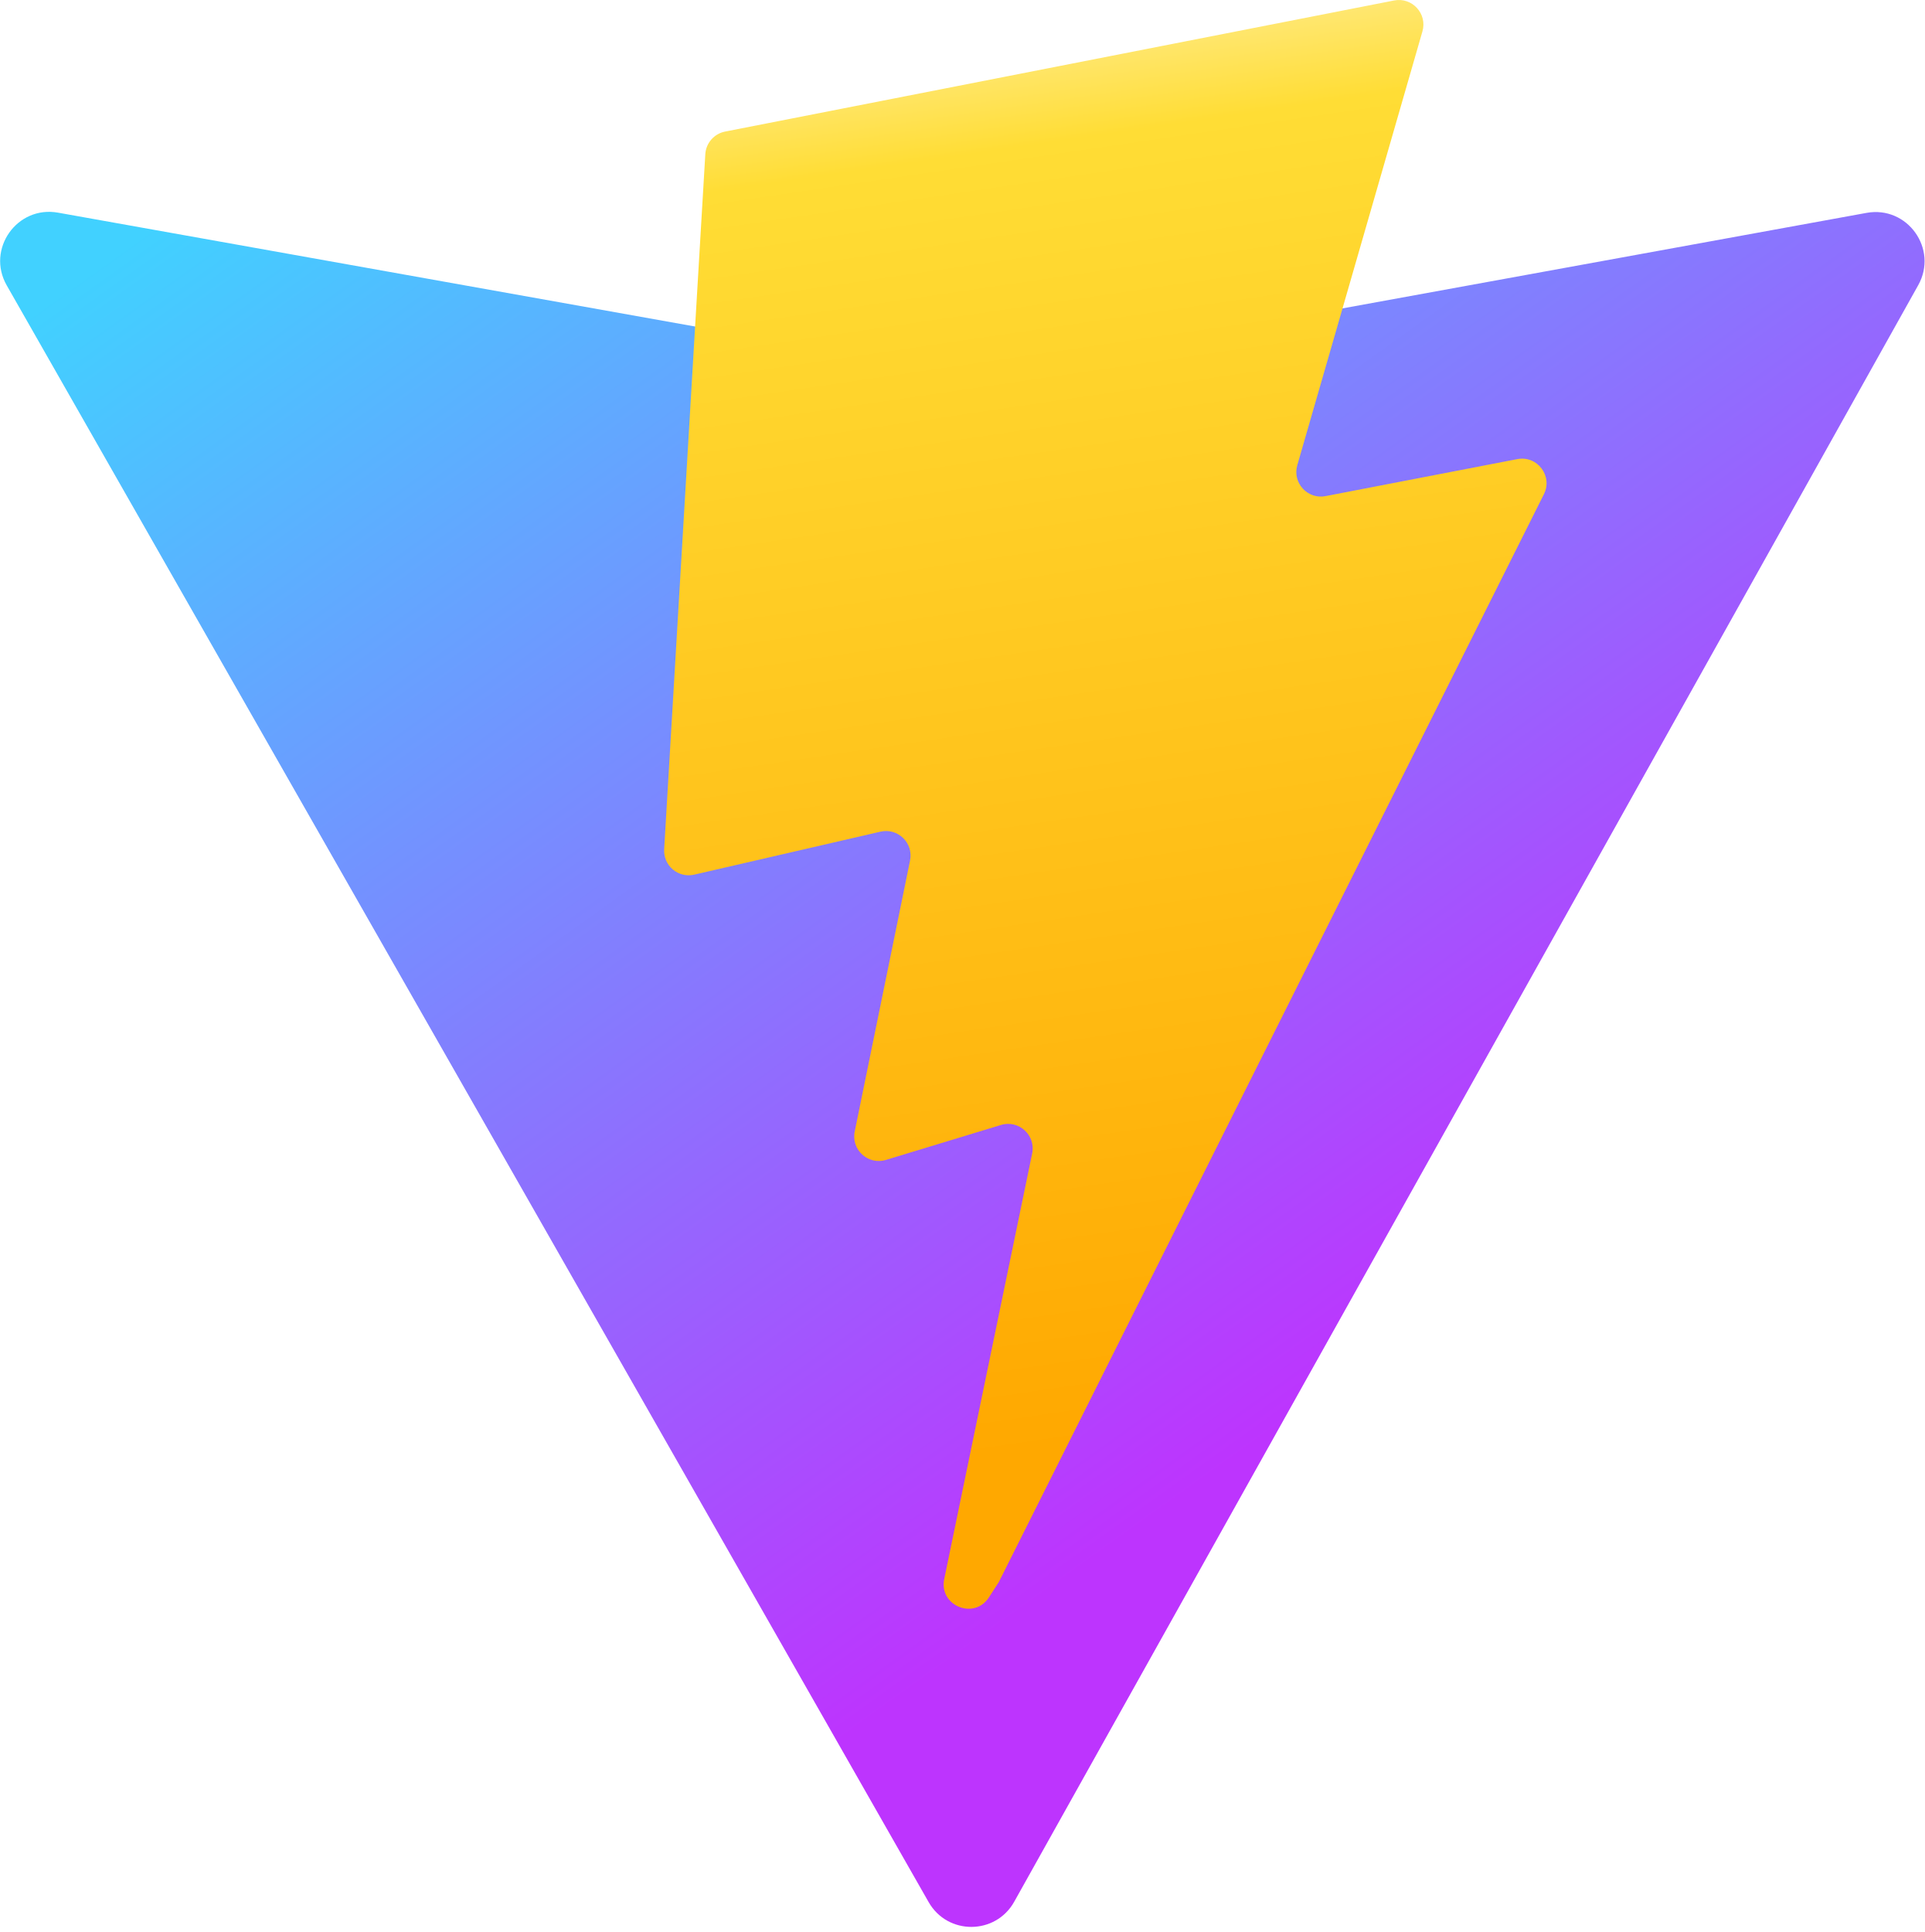
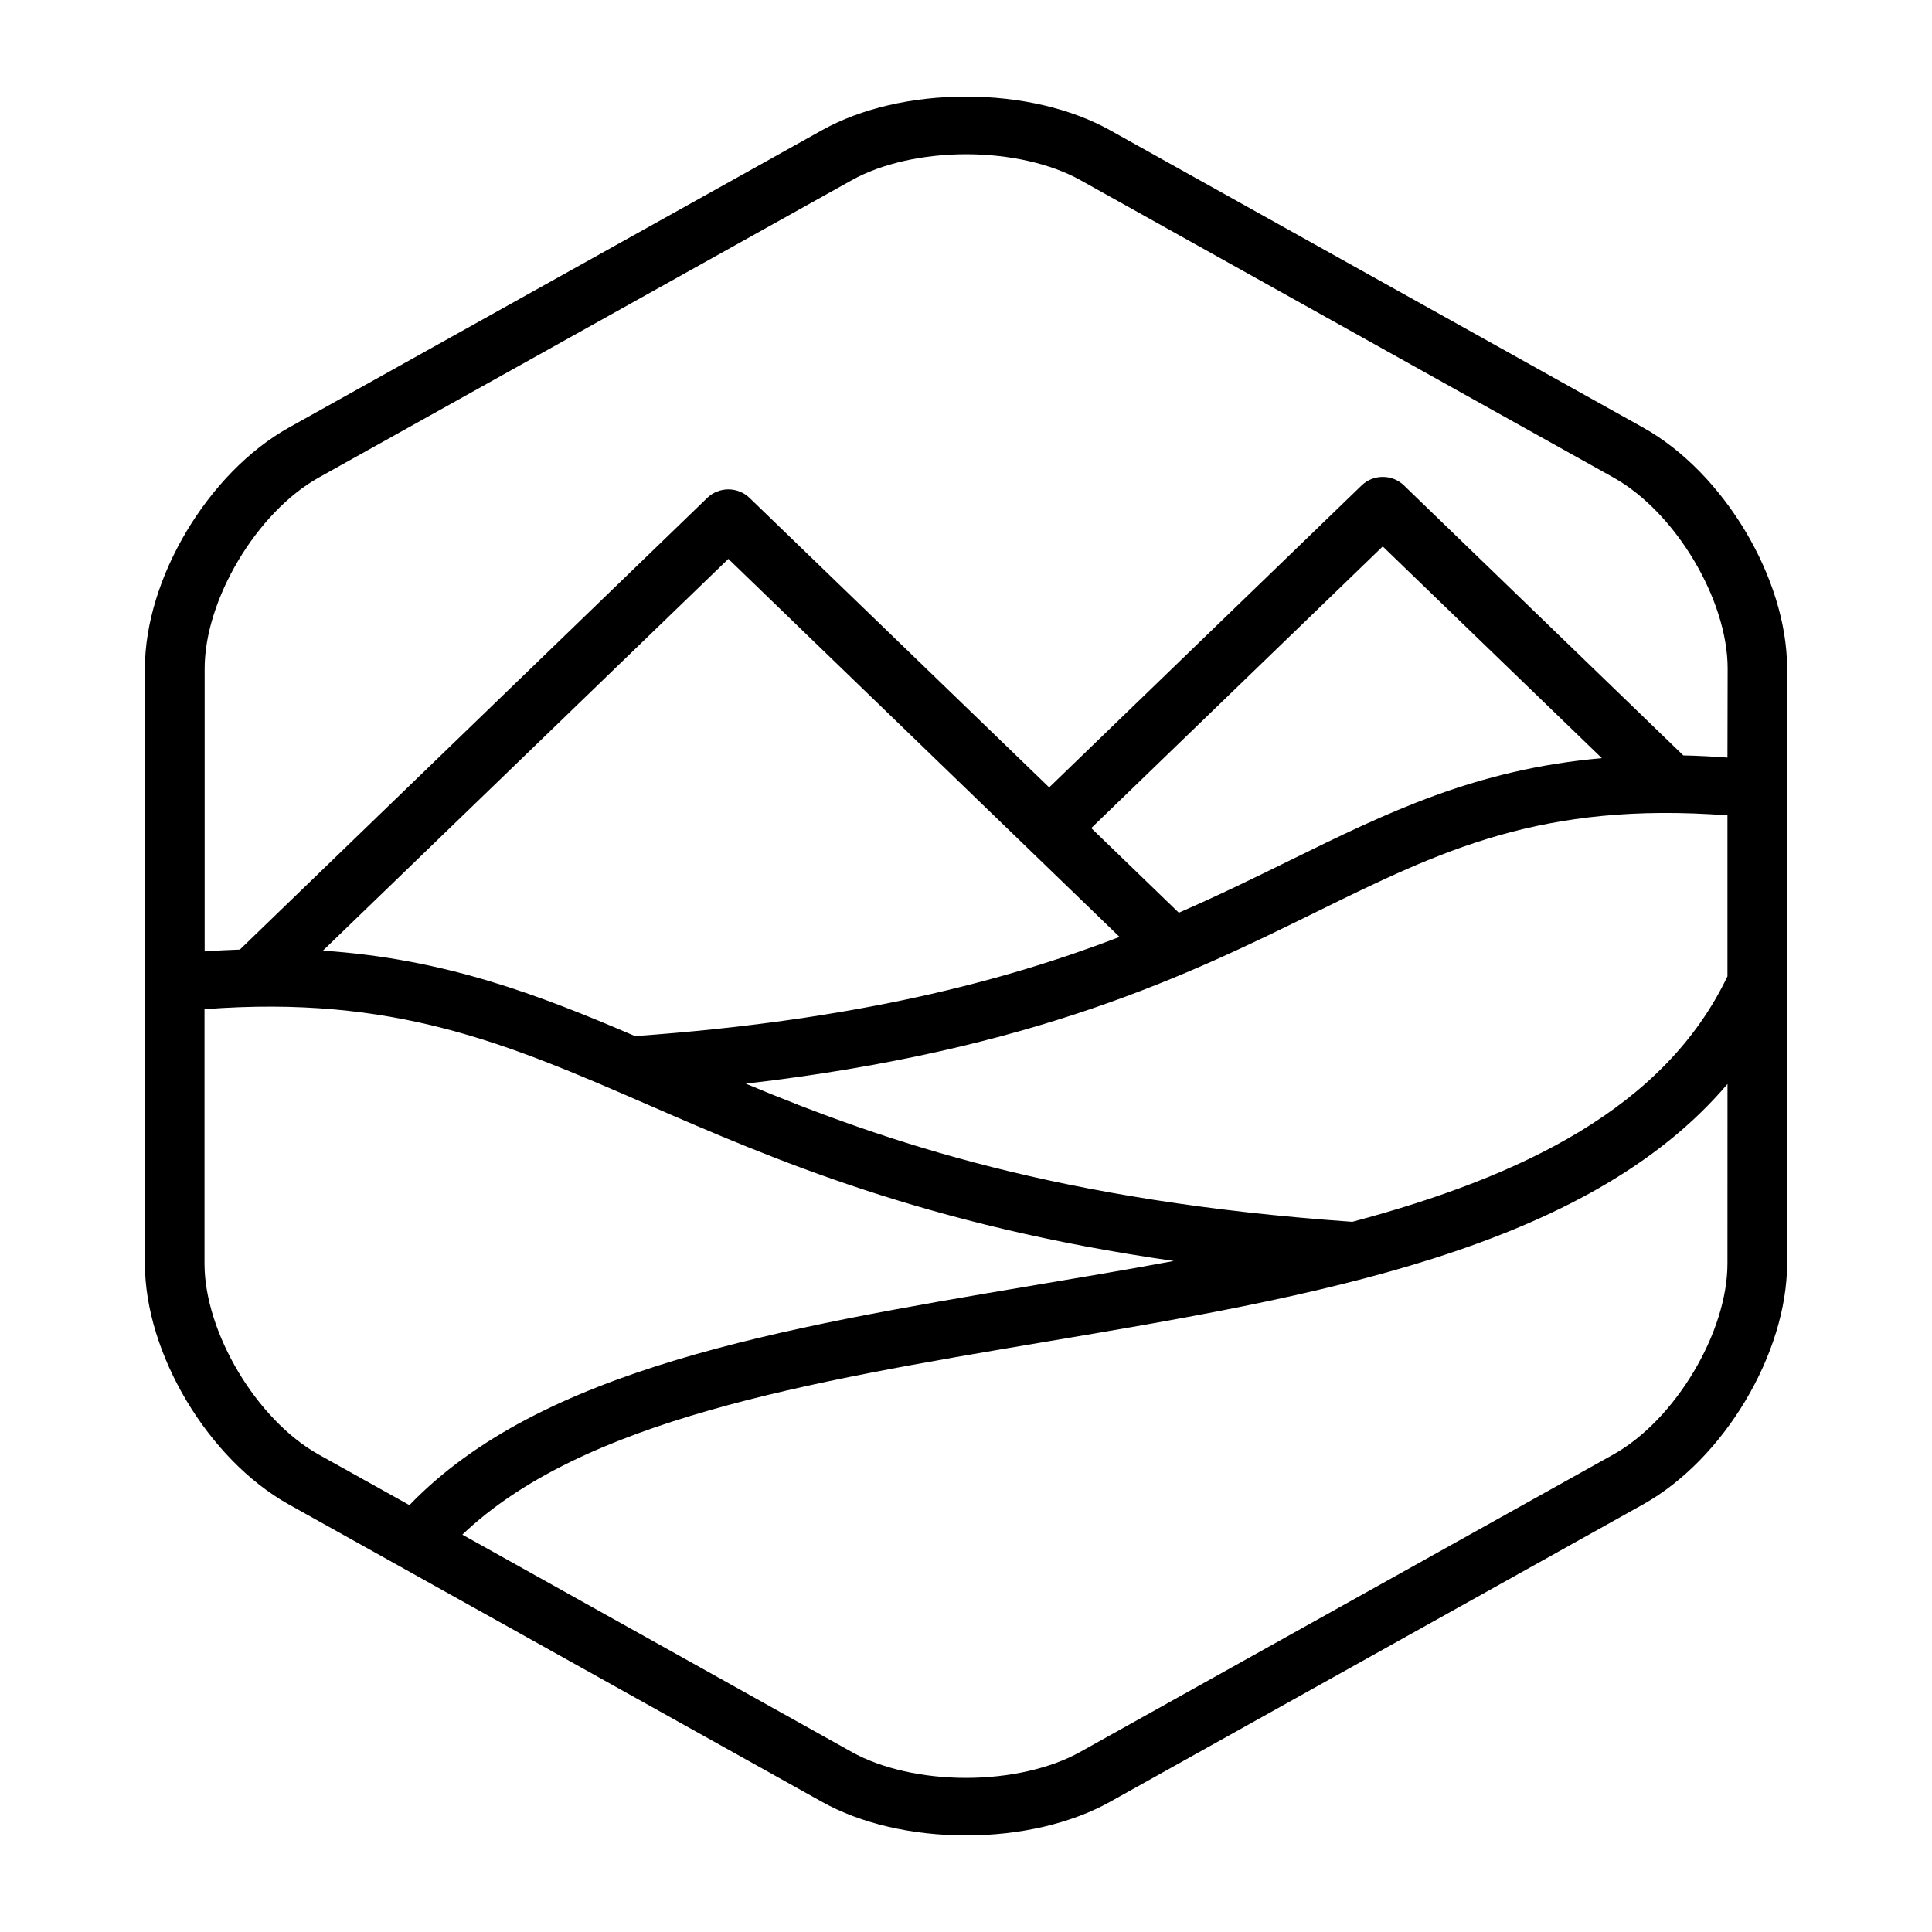
- <svg xmlns="http://www.w3.org/2000/svg" aria-hidden="true" role="img" class="iconify iconify--logos" width="31.88" height="32" preserveAspectRatio="xMidYMid meet" viewBox="0 0 256 257">
-   <defs>
-     <linearGradient id="IconifyId1813088fe1fbc01fb466" x1="-.828%" x2="57.636%" y1="7.652%" y2="78.411%">
-       <stop offset="0%" stop-color="#41D1FF" />
-       <stop offset="100%" stop-color="#BD34FE" />
-     </linearGradient>
-     <linearGradient id="IconifyId1813088fe1fbc01fb467" x1="43.376%" x2="50.316%" y1="2.242%" y2="89.03%">
-       <stop offset="0%" stop-color="#FFEA83" />
-       <stop offset="8.333%" stop-color="#FFDD35" />
-       <stop offset="100%" stop-color="#FFA800" />
-     </linearGradient>
-   </defs>
-   <path fill="url(#IconifyId1813088fe1fbc01fb466)" d="M255.153 37.938L134.897 252.976c-2.483 4.44-8.862 4.466-11.382.048L.875 37.958c-2.746-4.814 1.371-10.646 6.827-9.67l120.385 21.517a6.537 6.537 0 0 0 2.322-.004l117.867-21.483c5.438-.991 9.574 4.796 6.877 9.62Z" />
-   <path fill="url(#IconifyId1813088fe1fbc01fb467)" d="M185.432.063L96.44 17.501a3.268 3.268 0 0 0-2.634 3.014l-5.474 92.456a3.268 3.268 0 0 0 3.997 3.378l24.777-5.718c2.318-.535 4.413 1.507 3.936 3.838l-7.361 36.047c-.495 2.426 1.782 4.5 4.151 3.78l15.304-4.649c2.372-.72 4.652 1.36 4.15 3.788l-11.698 56.621c-.732 3.542 3.979 5.473 5.943 2.437l1.313-2.028l72.516-144.72c1.215-2.423-.88-5.186-3.54-4.672l-25.505 4.922c-2.396.462-4.435-1.77-3.759-4.114l16.646-57.705c.677-2.35-1.37-4.583-3.769-4.113Z" />
+ <svg xmlns="http://www.w3.org/2000/svg" width="40" height="40" viewBox="0 0 40 40" fill="none">
+   <path d="M34.02 8.853L22.98 2.695C22.177 2.247 21.119 2 20 2C18.881 2 17.823 2.247 17.02 2.695L5.98 8.853C4.309 9.786 3 11.977 3 13.841V26.161C3 28.025 4.309 30.216 5.98 31.148L17.02 37.306C17.823 37.754 18.881 38 20 38C21.119 38 22.177 37.753 22.98 37.306L34.02 31.146C35.691 30.213 37 28.022 37 26.158V13.838C37 11.979 35.691 9.786 34.02 8.853ZM6.597 30.114C5.316 29.399 4.234 27.588 4.234 26.159V20.894C8.165 20.596 10.493 21.602 13.4 22.866C16.016 24.005 19.162 25.371 24.303 26.107C23.343 26.285 22.372 26.449 21.406 26.611C16.156 27.496 11.191 28.339 8.477 31.162L6.597 30.114ZM23.179 19.398C20.807 20.309 17.717 21.126 13.148 21.451C11.128 20.584 9.205 19.851 6.686 19.682L15.08 11.571L21.283 17.566L23.179 19.398ZM22.593 17.145L28.628 11.313L33.165 15.697C30.553 15.926 28.726 16.82 26.699 17.817C25.993 18.164 25.242 18.532 24.406 18.897L22.593 17.145ZM35.765 26.159C35.765 27.588 34.683 29.399 33.402 30.114L22.362 36.273C21.755 36.613 20.894 36.809 20 36.809C19.106 36.809 18.245 36.614 17.637 36.274L9.572 31.773C12.062 29.397 16.712 28.613 21.618 27.785C27.148 26.854 32.841 25.892 35.766 22.442L35.765 26.159ZM35.765 20.213C34.467 22.933 31.515 24.359 27.998 25.296C21.938 24.871 18.367 23.657 15.44 22.436C21.425 21.743 24.629 20.17 27.258 18.878C29.847 17.605 31.921 16.592 35.765 16.881V20.213ZM35.765 15.685C35.452 15.662 35.145 15.646 34.851 15.64L29.065 10.048C29.008 9.993 28.94 9.949 28.865 9.919C28.79 9.889 28.71 9.874 28.629 9.874C28.548 9.874 28.468 9.889 28.393 9.919C28.318 9.949 28.25 9.993 28.193 10.048L21.722 16.302L15.517 10.307C15.459 10.251 15.391 10.207 15.316 10.178C15.242 10.148 15.161 10.132 15.08 10.132C14.999 10.132 14.919 10.148 14.844 10.178C14.769 10.207 14.701 10.251 14.644 10.307L4.966 19.66C4.728 19.668 4.485 19.68 4.237 19.698V13.842C4.237 12.413 5.319 10.601 6.6 9.887L17.64 3.728C18.249 3.388 19.11 3.193 20.003 3.193C20.895 3.193 21.758 3.388 22.366 3.728L33.406 9.887C34.687 10.602 35.769 12.413 35.769 13.842L35.765 15.685Z" fill="#000000" />
</svg>
